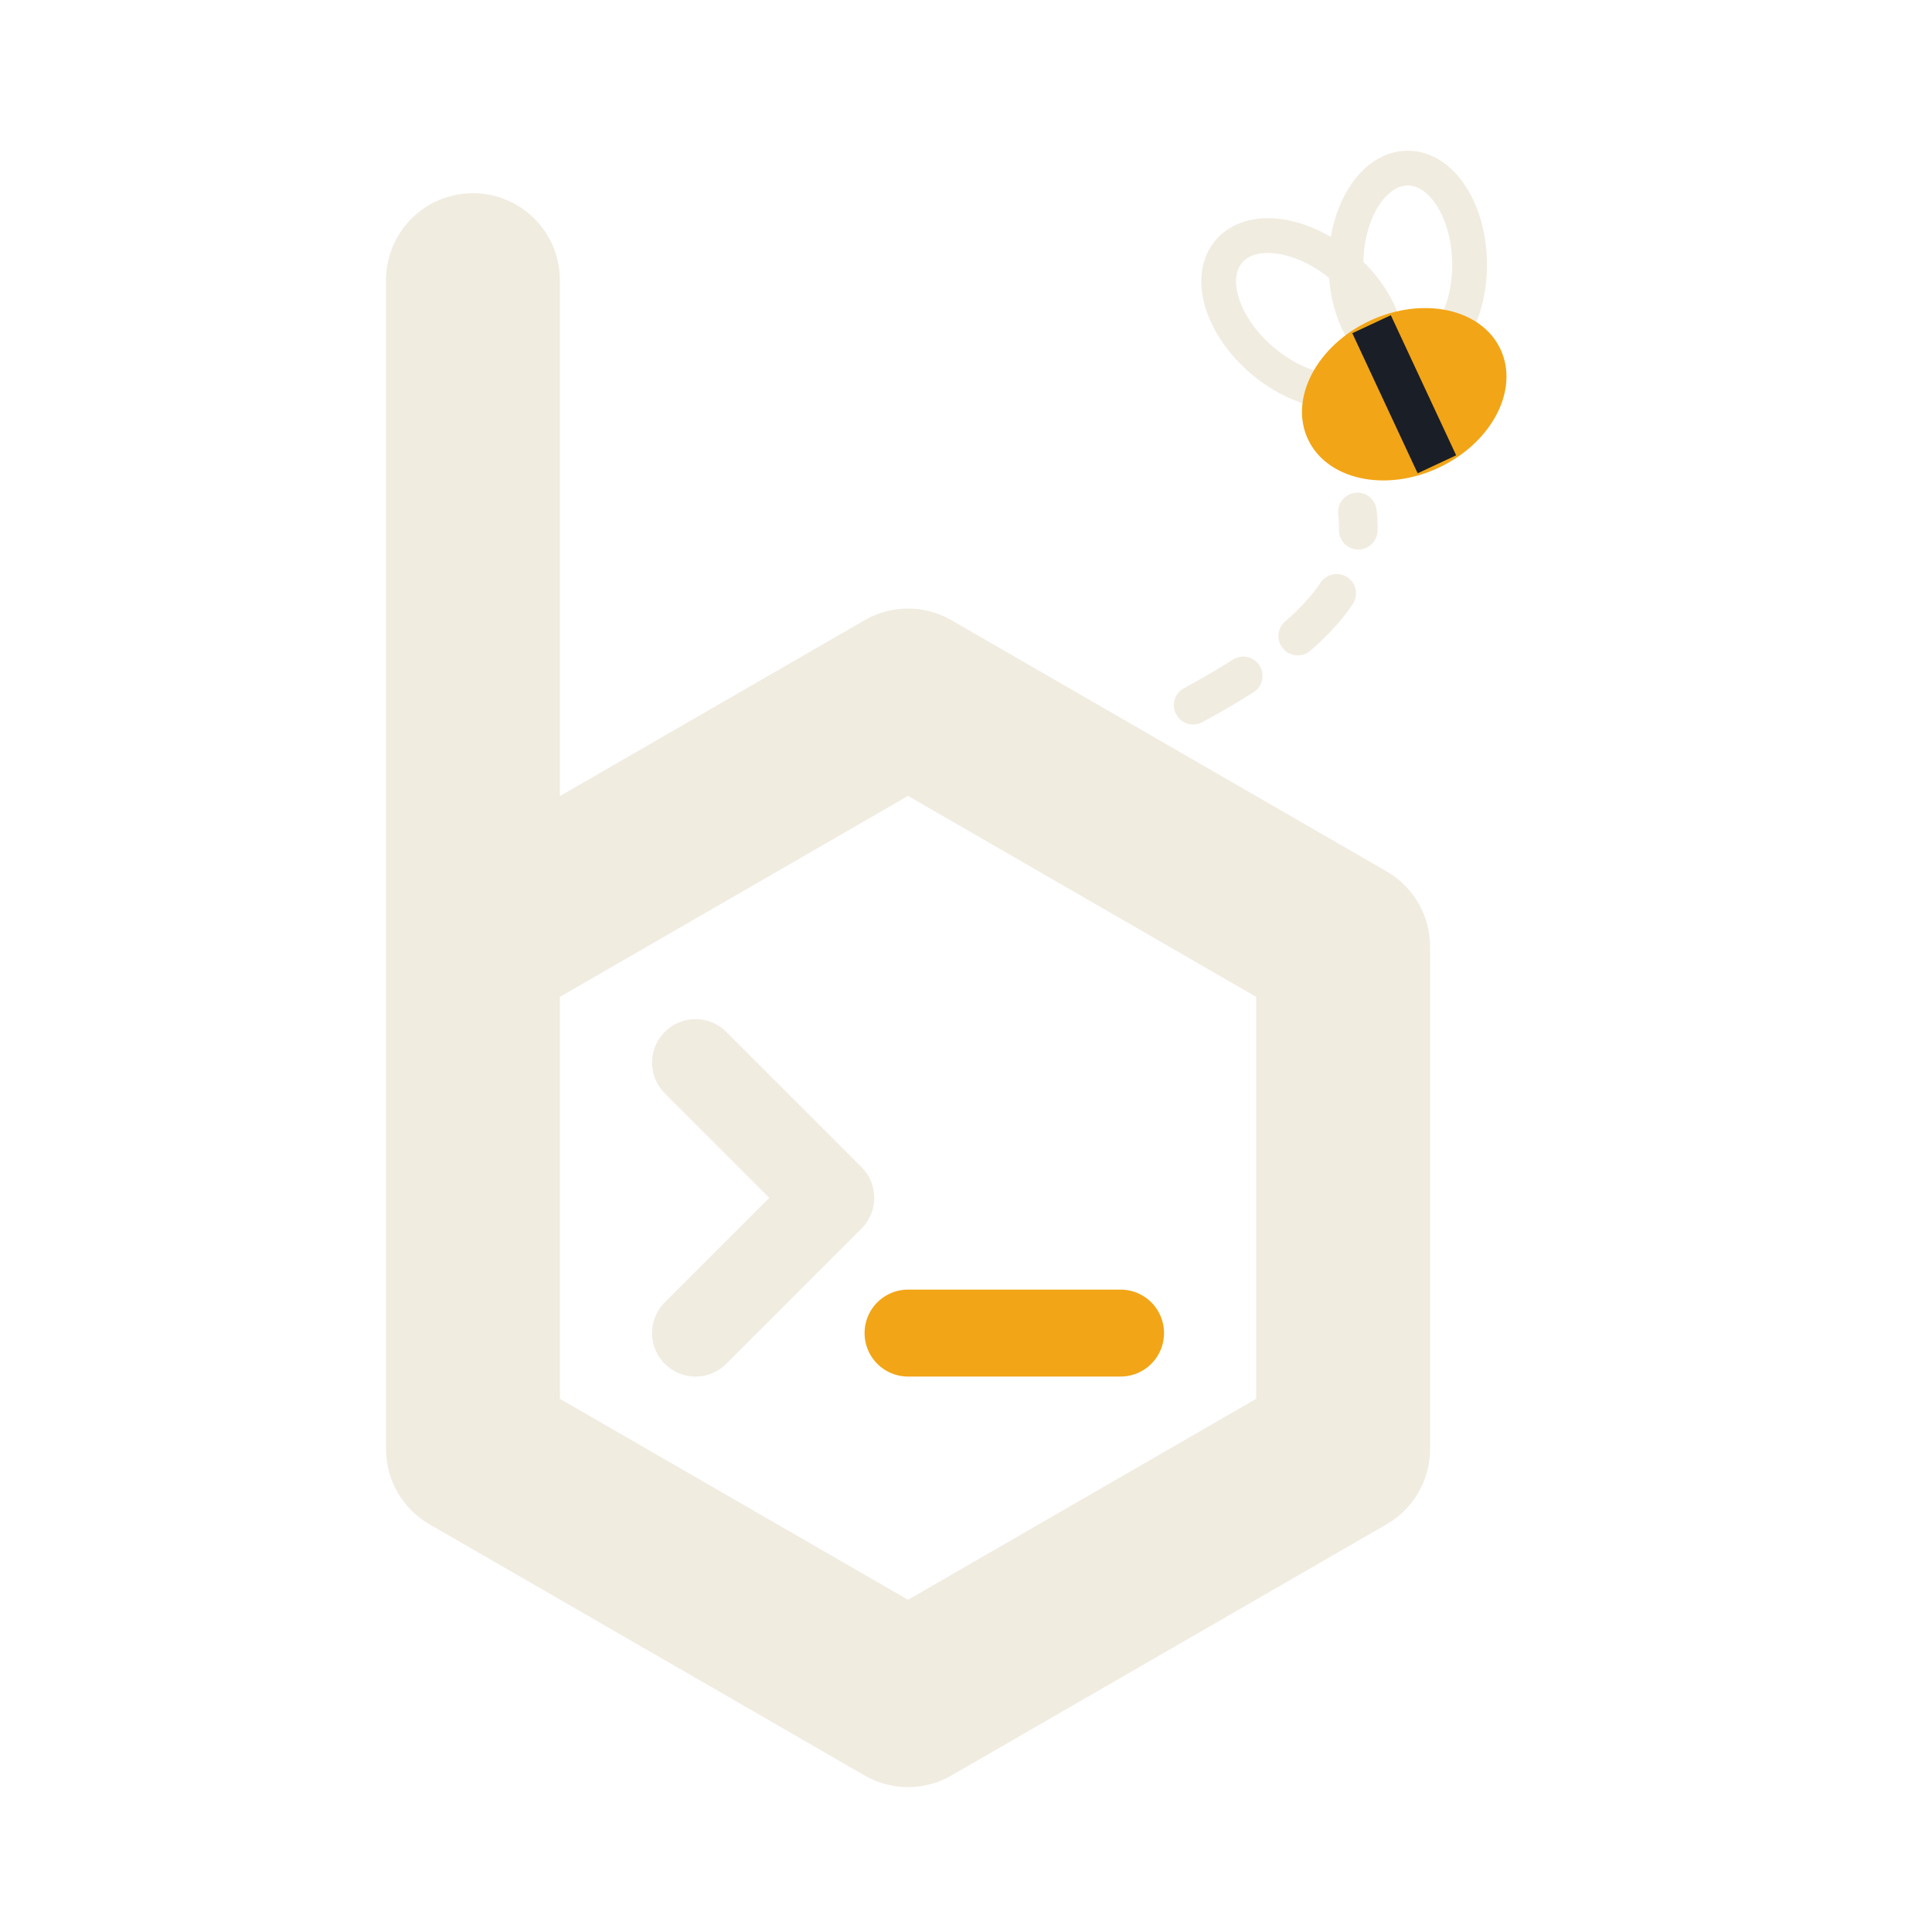
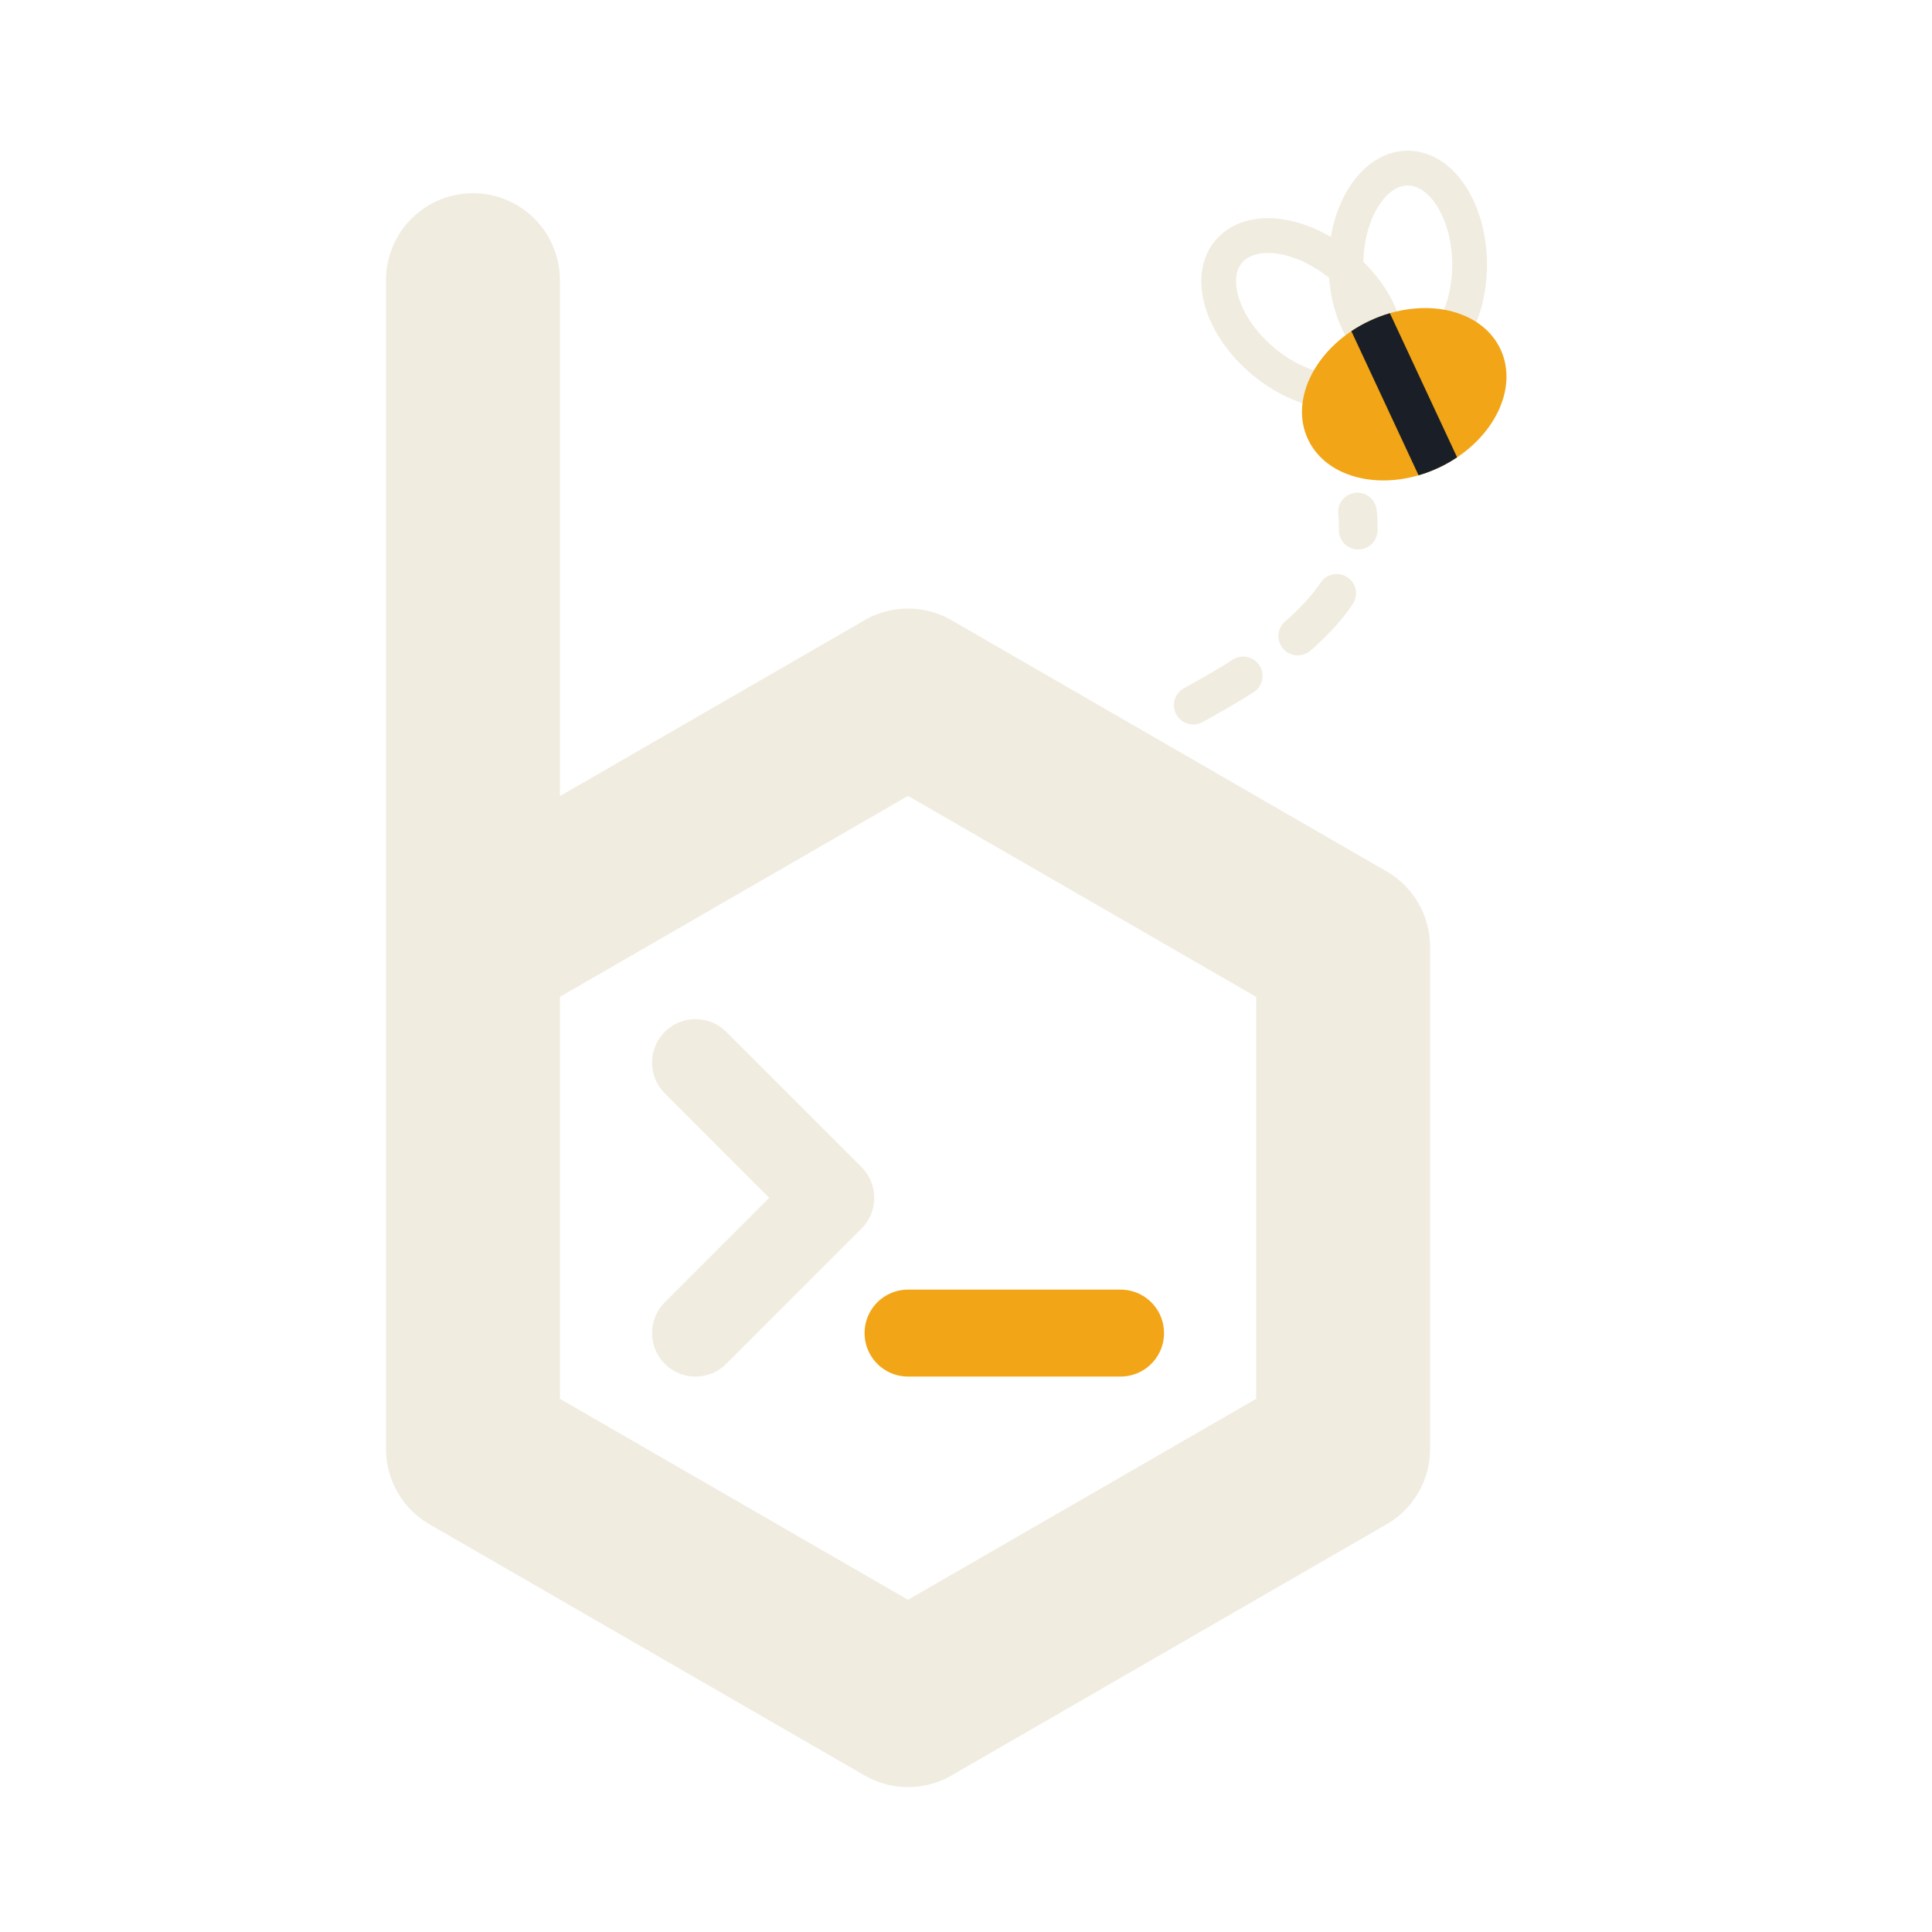
<svg xmlns="http://www.w3.org/2000/svg" viewBox="7 0 100 100" width="512" height="512" role="img" aria-labelledby="title">
  <path d="M31.48 14.5 V75 L54 88 L76.52 75 V49 L54 36 L31.48 49" fill="none" stroke="#F1ECE0" stroke-width="9" stroke-linecap="round" stroke-linejoin="round" />
  <path d="M43 55 l7 7 l-7 7" fill="none" stroke="#F1ECE0" stroke-width="4.5" stroke-linecap="round" stroke-linejoin="round" />
  <path d="M54 69 H65" stroke="#F2A516" stroke-width="4.5" stroke-linecap="round" />
  <path d="M68.76 36.5 C74.26 33.5 77.76 30.5 77.26 26.5" fill="none" stroke="#F1ECE0" stroke-width="2" stroke-dasharray="3 3.5" stroke-linecap="round" />
  <g transform="translate(79.26 19.5) rotate(-25) scale(1)">
    <g fill="none" stroke="#F1ECE0" stroke-width="1.8">
      <ellipse cx="-3" cy="-5" rx="3.2" ry="5" transform="rotate(-25 -3 -5)" />
      <ellipse cx="3" cy="-5" rx="3.2" ry="5" transform="rotate(25 3 -5)" />
    </g>
+     <clipPath id="bee-body">
+       <ellipse cx="0" cy="1" rx="5.5" ry="4.2" />
+     </clipPath>
    <ellipse cx="0" cy="1" rx="5.5" ry="4.2" fill="#F2A516" />
-     <rect x="-1.1" y="-3" width="2.2" height="8" fill="#1A1E26" />
+     <rect x="-1.1" y="-4" width="2.2" height="10" fill="#1A1E26" clip-path="url(#bee-body)" />
  </g>
</svg>
